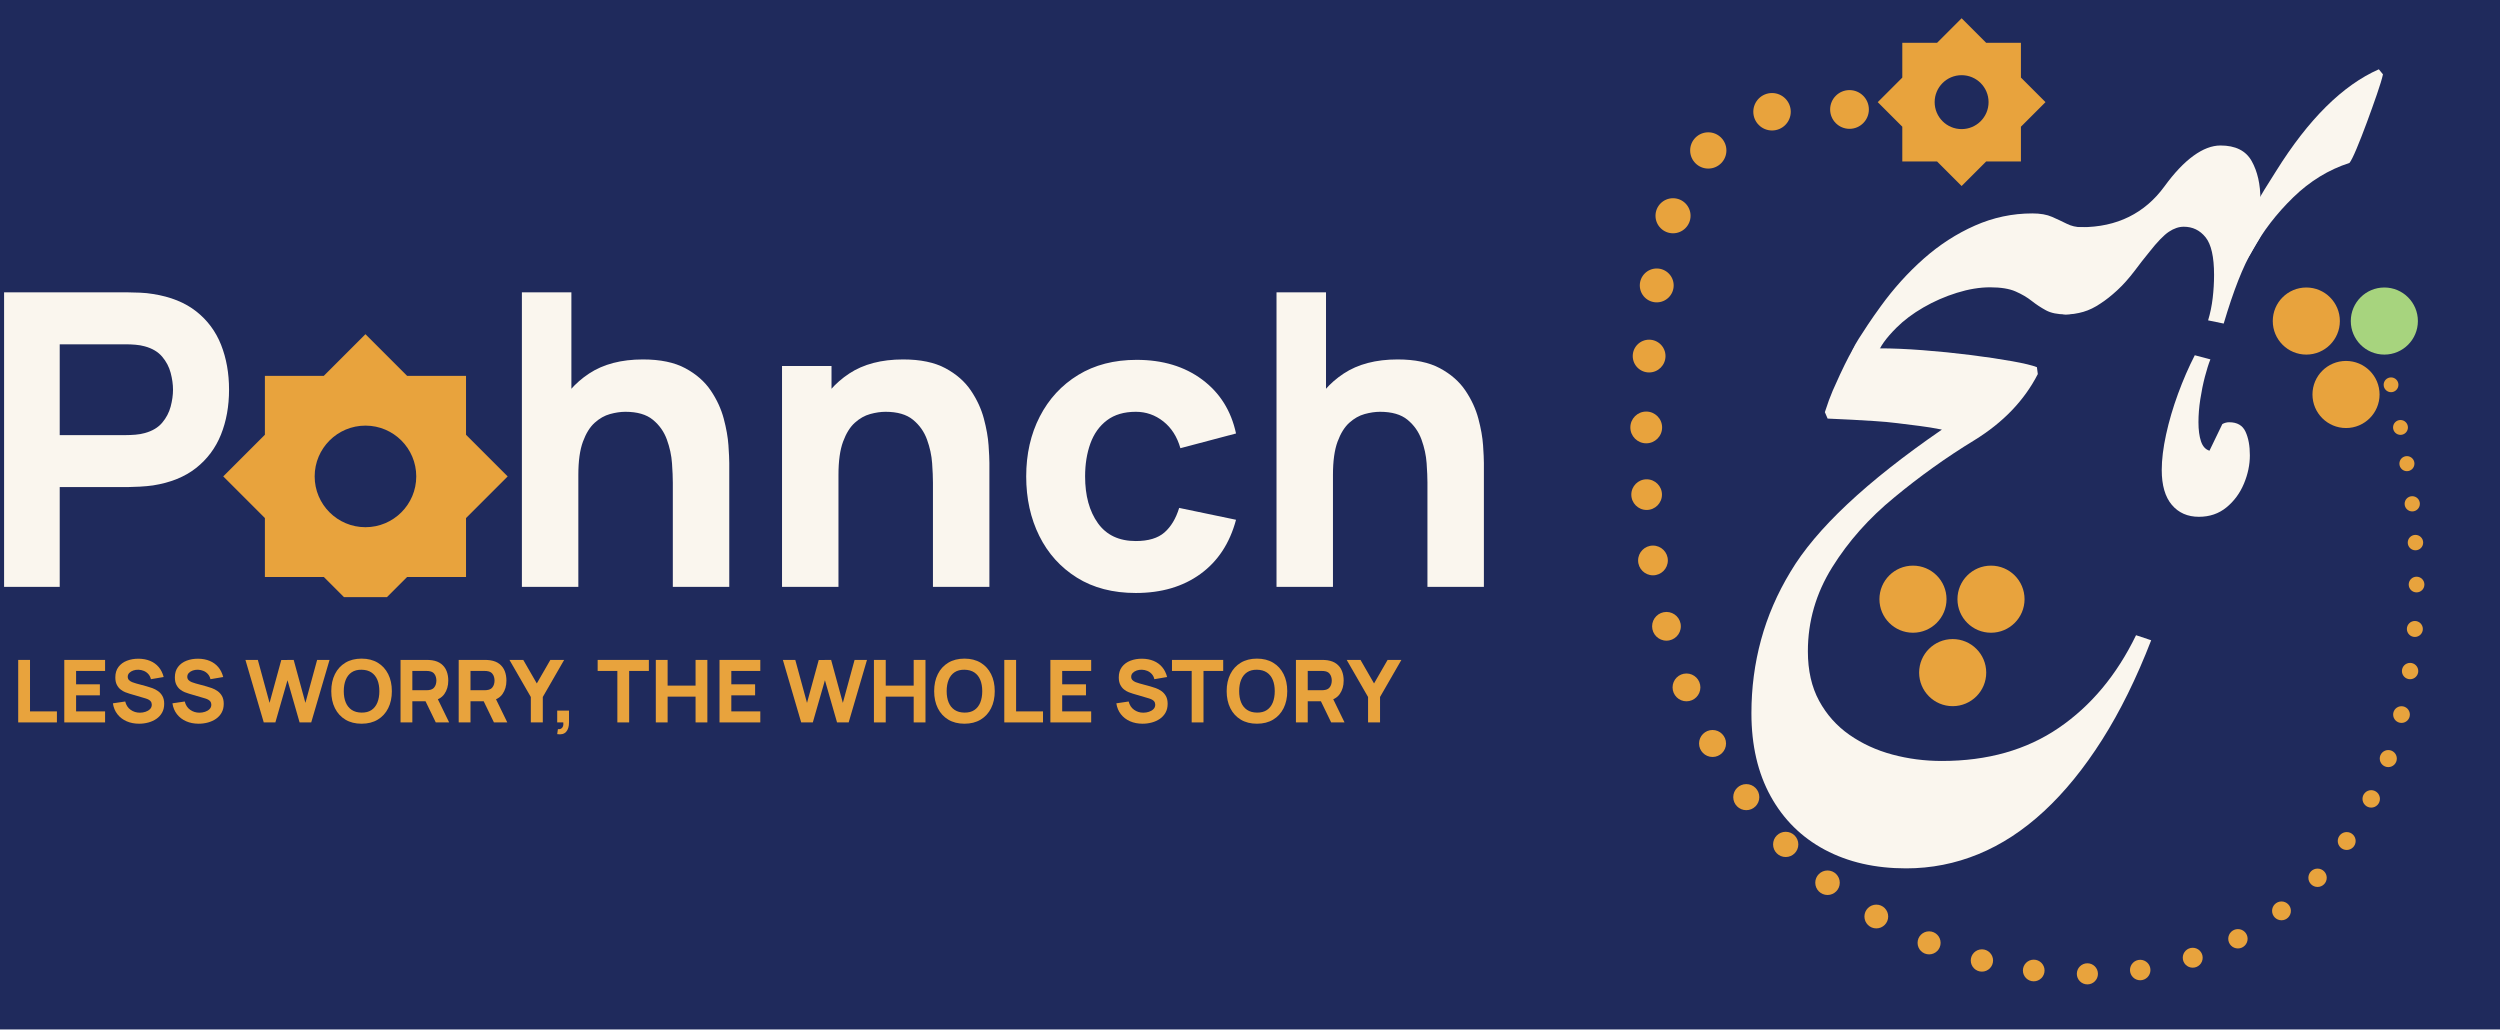
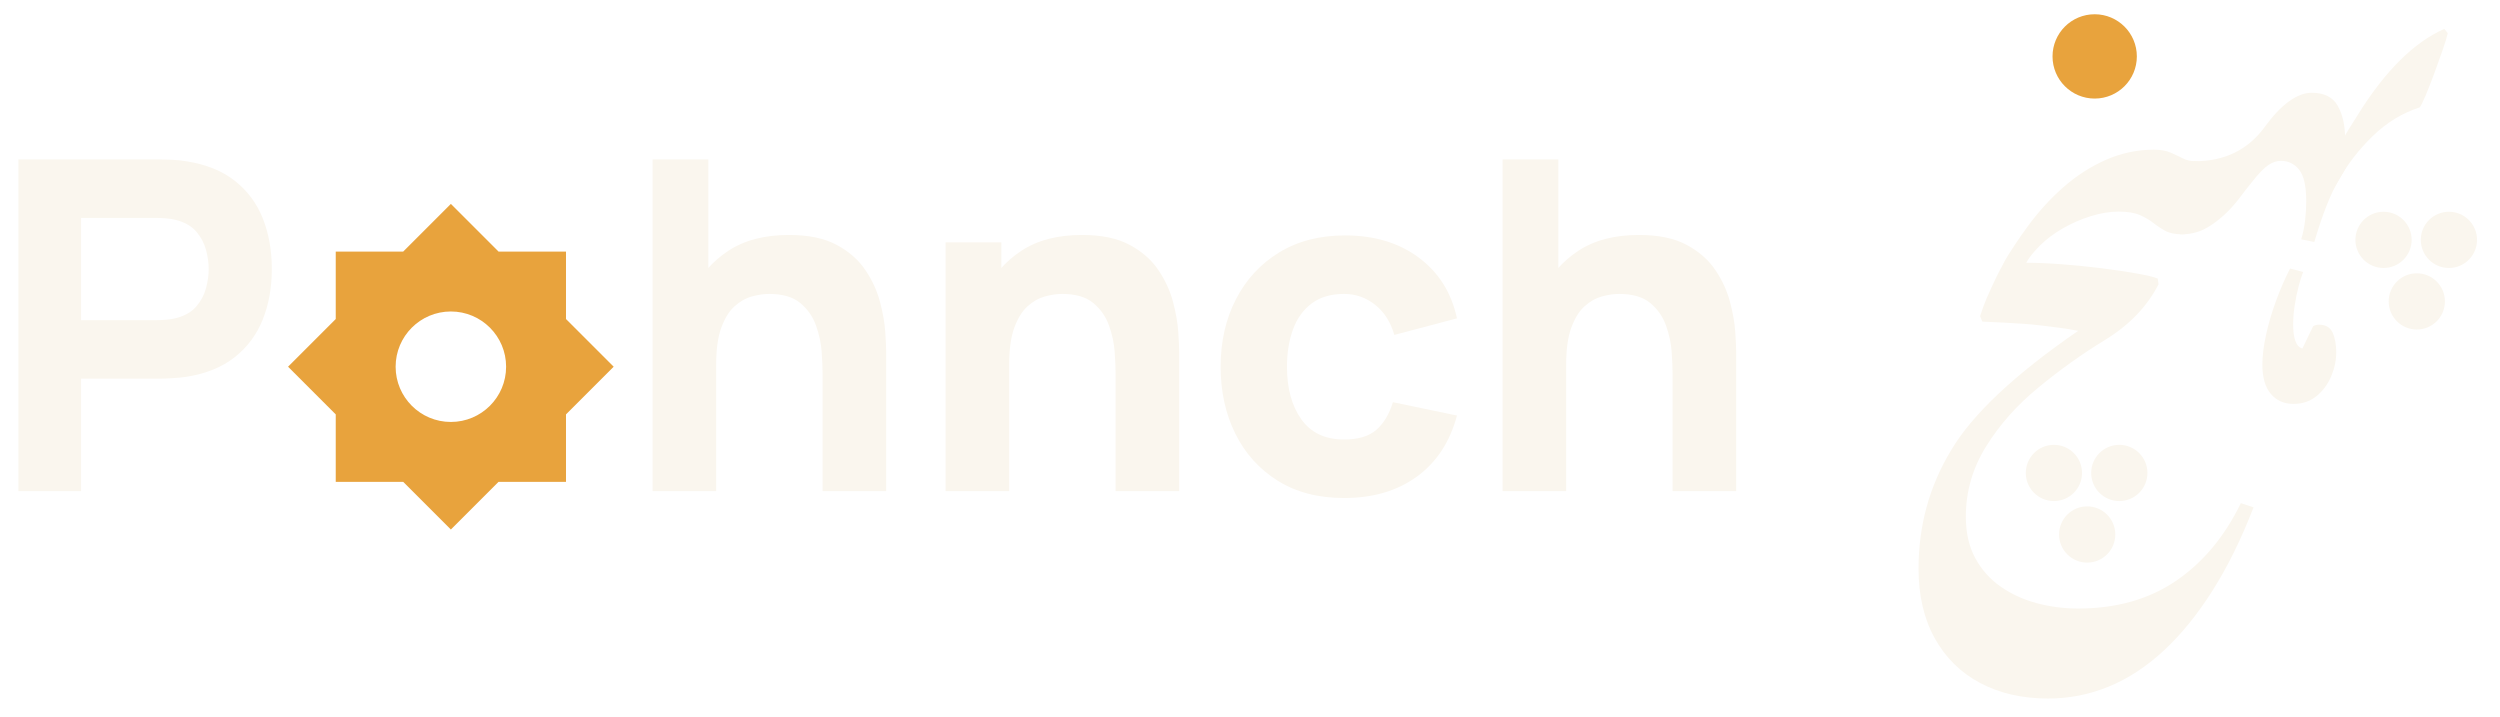
- <svg xmlns="http://www.w3.org/2000/svg" height="300" viewBox="0 0 5447 2243">
-   <rect x="0" y="0" width="5447" height="2243" fill="#1F2A5C" />
-   <svg x="0" y="628" width="3242" height="673" viewBox="120 -1460 7276 1510">
+ <svg xmlns="http://www.w3.org/2000/svg" viewBox="60 -2132 10853 3112" role="img" aria-label="Pohnch">
+   <g transform="scale(1,-1)">
+     <g fill="#FAF6EE">
+       <path d="M140 0V1440H748Q769 1440 804.5 1438.5Q840 1437 868 1432Q997 1412 1079.5 1347.0Q1162 1282 1201.0 1183.5Q1240 1085 1240 964Q1240 843 1200.5 744.5Q1161 646 1078.5 581.0Q996 516 868 496Q840 492 804.0 490.0Q768 488 748 488H412V0ZM412 742H736Q757 742 782.0 744.0Q807 746 828 752Q883 767 913.0 802.5Q943 838 954.5 881.5Q966 925 966 964Q966 1003 954.5 1046.5Q943 1090 913.0 1125.5Q883 1161 828 1176Q807 1182 782.0 1184.0Q757 1186 736 1186H412Z" transform="translate(0 0)" />
+       <path d="M876 0V510Q876 547 872.0 604.5Q868 662 847.0 720.0Q826 778 778.5 817.0Q731 856 644 856Q609 856 569.0 845.0Q529 834 494.0 802.5Q459 771 436.5 710.0Q414 649 414 548L258 622Q258 750 310.0 862.0Q362 974 466.5 1043.0Q571 1112 730 1112Q857 1112 937.0 1069.0Q1017 1026 1061.5 960.0Q1106 894 1125.0 822.5Q1144 751 1148.0 692.0Q1152 633 1152 606V0ZM138 0V1440H380V700H414V0Z" transform="translate(2755 0)" />
+       <path d="M876 0V510Q876 547 872.0 604.5Q868 662 847.0 720.0Q826 778 778.5 817.0Q731 856 644 856Q609 856 569.0 845.0Q529 834 494.0 802.5Q459 771 436.5 710.0Q414 649 414 548L258 622Q258 750 310.0 862.0Q362 974 466.5 1043.0Q571 1112 730 1112Q857 1112 937.0 1069.0Q1017 1026 1061.5 960.0Q1106 894 1125.0 822.5Q1144 751 1148.0 692.0Q1152 633 1152 606V0ZM138 0V1080H380V722H414V0Z" transform="translate(4027 0)" />
+       <path d="M616 -30Q448 -30 328.0 45.0Q208 120 144.0 249.0Q80 378 80 540Q80 704 146.5 833.0Q213 962 334.0 1036.0Q455 1110 620 1110Q811 1110 940.5 1013.5Q1070 917 1106 750L834 678Q810 762 750.5 809.0Q691 856 616 856Q530 856 475.0 814.5Q420 773 394.0 701.5Q368 630 368 540Q368 399 430.5 311.5Q493 224 616 224Q708 224 756.0 266.0Q804 308 828 386L1106 328Q1060 156 932.0 63.0Q804 -30 616 -30Z" transform="translate(5279 0)" />
+       <path d="M876 0V510Q876 547 872.0 604.5Q868 662 847.0 720.0Q826 778 778.5 817.0Q731 856 644 856Q609 856 569.0 845.0Q529 834 494.0 802.5Q459 771 436.5 710.0Q414 649 414 548L258 622Q258 750 310.0 862.0Q362 974 466.5 1043.0Q571 1112 730 1112Q857 1112 937.0 1069.0Q1017 1026 1061.5 960.0Q1106 894 1125.0 822.5Q1144 751 1148.0 692.0Q1152 633 1152 606V0ZM138 0V1440H380V700H414V0Z" transform="translate(6445 0)" />
+     </g>
+     <path d="M2017.3 -166.8 L2224.3 40.2 L2517.1 40.2 L2517.1 333.0 L2724.1 540.0 L2517.1 747.0 L2517.1 1039.8 L2224.3 1039.8 L2017.3 1246.8 L1810.3 1039.8 L1517.5 1039.8 L1517.5 747.0 L1310.5 540.0 L1517.5 333.0 L1517.5 40.2 L1810.3 40.2 Z M2257.1 540.0 A239.8 239.8 0 1 0 1777.5 540.0 A239.8 239.8 0 1 0 2257.1 540.0 Z" fill="#E8A33D" fill-rule="evenodd" />
+   </g>
+   <g transform="translate(8357 281) scale(1.6697)">
    <g transform="scale(1,-1)">
-       <path d="M140 0V1440H748Q769 1440 804.5 1438.5Q840 1437 868 1432Q997 1412 1079.5 1347.0Q1162 1282 1201.0 1183.5Q1240 1085 1240 964Q1240 843 1200.5 744.5Q1161 646 1078.5 581.0Q996 516 868 496Q840 492 804.0 490.0Q768 488 748 488H412V0ZM412 742H736Q757 742 782.0 744.0Q807 746 828 752Q883 767 913.0 802.5Q943 838 954.5 881.5Q966 925 966 964Q966 1003 954.5 1046.5Q943 1090 913.0 1125.5Q883 1161 828 1176Q807 1182 782.0 1184.0Q757 1186 736 1186H412Z" transform="translate(0 0)" fill="#FAF6EE" />
-       <g transform="translate(1112.3 -254.7) scale(24.8357)">
-         <path d="M32 4 L40.2 12.2 L51.8 12.2 L51.8 23.8 L60 32 L51.8 40.2 L51.8 51.8 L40.2 51.8 L32 60 L23.8 51.8 L12.2 51.8 L12.2 40.2 L4 32 L12.2 23.8 L12.2 12.2 L23.8 12.2 Z" fill="#E8A33D" />
-         <circle cx="32" cy="32" r="10" fill="#1F2A5C" />
+       <g fill="#FAF6EE">
+         <path d="M356 -371Q255 -371 179.0 -330.5Q103 -290 61.0 -214.0Q19 -138 19 -33Q19 50 40.0 127.0Q61 204 104 275Q187 415 434 585Q409 590 385.0 593.0Q361 596 337.0 599.0Q313 602 288.5 603.5Q264 605 238.0 606.5Q212 608 185 609L179 623Q188 651 196.0 669.5Q204 688 212 705Q234 752 245.0 767.5Q256 783 269 783Q275 783 283.0 779.5Q291 776 291 768V762H299Q340 762 392.5 758.0Q445 754 496.5 747.5Q548 741 587.0 734.0Q626 727 641 721L643 706Q621 663 586.5 627.0Q552 591 505 562Q459 534 415.0 502.5Q371 471 330 437Q248 370 195.0 285.0Q142 200 142 102Q142 39 166.5 -6.0Q191 -51 232.5 -80.0Q274 -109 326.0 -123.0Q378 -137 434 -137Q583 -137 688.5 -65.0Q794 7 857 137L890 126Q842 2 783.0 -91.0Q724 -184 656.5 -246.5Q589 -309 513.5 -340.0Q438 -371 356 -371Z" transform="translate(0 0)" />
+         <path d="M16 -35Q12 -35 3.5 -30.0Q-5 -25 -5 -16Q-5 -11 -1.0 -2.0Q3 7 11.5 20.5Q20 34 32.0 52.0Q44 70 60 92Q102 150 153.5 195.5Q205 241 265.0 267.5Q325 294 390 294Q416 294 433.0 286.5Q450 279 465.0 271.5Q480 264 497 264Q511 264 524.0 247.5Q537 231 537 184Q537 131 515.5 102.5Q494 74 463 74Q436 74 419.5 83.0Q403 92 388.5 103.5Q374 115 353.5 124.0Q333 133 298 133Q264 133 225.5 121.0Q187 109 152.5 89.0Q118 69 94 45Q59 10 53 -13Q47 -35 16 -35Z" transform="translate(241 762)" />
+         <path d="M166 -510Q129 -510 107.0 -484.0Q85 -458 85 -408Q85 -374 94.5 -330.5Q104 -287 120.5 -242.0Q137 -197 157 -158L191 -167Q185 -182 179.0 -205.0Q173 -228 169.0 -254.0Q165 -280 165 -304Q165 -329 170.5 -345.5Q176 -362 189 -366L217 -308Q224 -304 232 -304Q258 -304 267.5 -324.5Q277 -345 277 -376Q277 -407 264.0 -438.0Q251 -469 226.0 -489.5Q201 -510 166 -510Z" transform="translate(828 905)" />
+         <path d="M344 -20 310 -13Q317 10 320.0 35.5Q323 61 323 86Q323 145 304.5 168.0Q286 191 257 191Q241 191 224.5 180.0Q208 169 182 136Q174 126 166.0 116.0Q158 106 150 95Q131 70 112.0 52.5Q93 35 76 24Q57 11 38.0 5.5Q19 0 0 0Q-20 0 -30.0 20.5Q-40 41 -40 80Q-40 136 -18.0 163.0Q4 190 34 190Q92 190 137.5 212.5Q183 235 215 279Q247 323 278.0 345.5Q309 368 337 368Q386 368 405 334Q424 300 424 250Q424 235 423.5 228.0Q423 221 421 216Q429 216 433.0 211.0Q437 206 437 200Q437 196 430.0 181.0Q423 166 407 140Q376 88 344 -20Z" transform="translate(704 836)" />
+         <path d="M-68 -86Q-76 -86 -78.5 -82.0Q-81 -78 -81 -74Q-81 -66 -74.5 -50.0Q-68 -34 -54.5 -9.5Q-41 15 -21.5 49.0Q-2 83 25 125Q78 210 134.0 265.5Q190 321 249 347L258 336Q255 322 245.0 293.0Q235 264 223.0 231.5Q211 199 200.5 174.0Q190 149 185 143Q117 121 62.5 68.0Q8 15 -26 -47Q-38 -69 -46.5 -77.5Q-55 -86 -68 -86Z" transform="translate(1137 1023)" />
+         <circle cx="371.0" cy="215.5" r="73.1" />
+         <circle cx="541.0" cy="215.5" r="73.1" />
+         <circle cx="457.5" cy="55.5" r="73.1" />
+         <circle cx="1228.0" cy="821.5" r="73.1" />
+         <circle cx="1398.0" cy="821.5" r="73.1" />
+         <circle cx="1314.5" cy="661.5" r="73.1" />
      </g>
-       <path d="M876 0V510Q876 547 872.0 604.5Q868 662 847.0 720.0Q826 778 778.5 817.0Q731 856 644 856Q609 856 569.0 845.0Q529 834 494.0 802.5Q459 771 436.5 710.0Q414 649 414 548L258 622Q258 750 310.0 862.0Q362 974 466.5 1043.0Q571 1112 730 1112Q857 1112 937.0 1069.0Q1017 1026 1061.5 960.0Q1106 894 1125.0 822.5Q1144 751 1148.0 692.0Q1152 633 1152 606V0ZM138 0V1440H380V700H414V0Z" transform="translate(2534 0)" fill="#FAF6EE" />
-       <path d="M876 0V510Q876 547 872.0 604.5Q868 662 847.0 720.0Q826 778 778.5 817.0Q731 856 644 856Q609 856 569.0 845.0Q529 834 494.0 802.5Q459 771 436.5 710.0Q414 649 414 548L258 622Q258 750 310.0 862.0Q362 974 466.5 1043.0Q571 1112 730 1112Q857 1112 937.0 1069.0Q1017 1026 1061.5 960.0Q1106 894 1125.0 822.5Q1144 751 1148.0 692.0Q1152 633 1152 606V0ZM138 0V1080H380V722H414V0Z" transform="translate(3806 0)" fill="#FAF6EE" />
-       <path d="M616 -30Q448 -30 328.0 45.0Q208 120 144.0 249.0Q80 378 80 540Q80 704 146.5 833.0Q213 962 334.0 1036.0Q455 1110 620 1110Q811 1110 940.5 1013.5Q1070 917 1106 750L834 678Q810 762 750.5 809.0Q691 856 616 856Q530 856 475.0 814.5Q420 773 394.0 701.5Q368 630 368 540Q368 399 430.5 311.5Q493 224 616 224Q708 224 756.0 266.0Q804 308 828 386L1106 328Q1060 156 932.0 63.0Q804 -30 616 -30Z" transform="translate(5058 0)" fill="#FAF6EE" />
-       <path d="M876 0V510Q876 547 872.0 604.5Q868 662 847.0 720.0Q826 778 778.5 817.0Q731 856 644 856Q609 856 569.0 845.0Q529 834 494.0 802.5Q459 771 436.5 710.0Q414 649 414 548L258 622Q258 750 310.0 862.0Q362 974 466.5 1043.0Q571 1112 730 1112Q857 1112 937.0 1069.0Q1017 1026 1061.5 960.0Q1106 894 1125.0 822.5Q1144 751 1148.0 692.0Q1152 633 1152 606V0ZM138 0V1440H380V700H414V0Z" transform="translate(6224 0)" fill="#FAF6EE" />
+       <circle cx="477.0" cy="1298.5" r="109.6" fill="#E8A33D" />
    </g>
-   </svg>
-   <svg x="39" y="1435" width="3015" height="165" viewBox="160 -1470 31872 1745">
-     <g transform="scale(1,-1)" fill="#E8A33D">
-       <path d="M160 0V1440H432V254H1052V0Z" transform="translate(0 0)" />
-       <path d="M140 0V1440H1080V1186H412V878H960V624H412V254H1080V0Z" transform="translate(1082 0)" />
-       <path d="M684 -30Q524 -30 395.5 26.5Q267 83 184.5 188.5Q102 294 80 440L364 482Q394 358 488.0 291.0Q582 224 702 224Q769 224 832.0 245.0Q895 266 935.5 307.0Q976 348 976 408Q976 430 969.5 450.5Q963 471 948.0 489.0Q933 507 905.5 523.0Q878 539 836 552L462 662Q420 674 364.5 696.0Q309 718 257.0 759.0Q205 800 170.5 867.5Q136 935 136 1038Q136 1183 209.0 1279.0Q282 1375 404.0 1422.0Q526 1469 674 1468Q823 1466 940.0 1417.0Q1057 1368 1136.0 1274.5Q1215 1181 1250 1046L956 996Q940 1066 897.0 1114.0Q854 1162 794.5 1187.0Q735 1212 670 1214Q606 1216 549.5 1196.5Q493 1177 457.5 1140.0Q422 1103 422 1052Q422 1005 451.0 975.5Q480 946 524.0 928.0Q568 910 614 898L864 830Q920 815 988.0 790.5Q1056 766 1118.5 722.5Q1181 679 1221.5 608.0Q1262 537 1262 428Q1262 312 1213.5 225.5Q1165 139 1083.0 82.5Q1001 26 897.5 -2.0Q794 -30 684 -30Z" transform="translate(2262 0)" />
-       <path d="M684 -30Q524 -30 395.5 26.5Q267 83 184.5 188.5Q102 294 80 440L364 482Q394 358 488.0 291.0Q582 224 702 224Q769 224 832.0 245.0Q895 266 935.5 307.0Q976 348 976 408Q976 430 969.5 450.5Q963 471 948.0 489.0Q933 507 905.5 523.0Q878 539 836 552L462 662Q420 674 364.5 696.0Q309 718 257.0 759.0Q205 800 170.5 867.5Q136 935 136 1038Q136 1183 209.0 1279.0Q282 1375 404.0 1422.0Q526 1469 674 1468Q823 1466 940.0 1417.0Q1057 1368 1136.0 1274.5Q1215 1181 1250 1046L956 996Q940 1066 897.0 1114.0Q854 1162 794.5 1187.0Q735 1212 670 1214Q606 1216 549.5 1196.5Q493 1177 457.5 1140.0Q422 1103 422 1052Q422 1005 451.0 975.5Q480 946 524.0 928.0Q568 910 614 898L864 830Q920 815 988.0 790.5Q1056 766 1118.5 722.5Q1181 679 1221.5 608.0Q1262 537 1262 428Q1262 312 1213.5 225.5Q1165 139 1083.0 82.5Q1001 26 897.5 -2.0Q794 -30 684 -30Z" transform="translate(3634 0)" />
-       <path d="M442 0 20 1440H306L576 450L846 1438L1132 1440L1402 450L1672 1440H1958L1536 0H1268L989 972L710 0Z" transform="translate(5376 0)" />
-       <path d="M758 -30Q542 -30 385.5 64.0Q229 158 144.5 327.0Q60 496 60 720Q60 944 144.5 1113.0Q229 1282 385.5 1376.0Q542 1470 758 1470Q974 1470 1130.5 1376.0Q1287 1282 1371.5 1113.0Q1456 944 1456 720Q1456 496 1371.5 327.0Q1287 158 1130.5 64.0Q974 -30 758 -30ZM758 226Q895 224 986.0 285.0Q1077 346 1122.5 458.0Q1168 570 1168 720Q1168 870 1122.5 980.0Q1077 1090 986.0 1151.0Q895 1212 758 1214Q621 1216 530.0 1155.0Q439 1094 393.5 982.0Q348 870 348 720Q348 570 393.5 460.0Q439 350 530.0 289.0Q621 228 758 226Z" transform="translate(7314 0)" />
-       <path d="M140 0V1440H748Q769 1440 804.5 1438.5Q840 1437 868 1432Q997 1412 1079.5 1347.0Q1162 1282 1201.0 1183.5Q1240 1085 1240 964Q1240 783 1150.0 654.5Q1060 526 868 496L748 488H412V0ZM952 0 668 586 948 640 1260 0ZM412 742H736Q757 742 782.0 744.0Q807 746 828 752Q883 767 913.0 802.5Q943 838 954.5 881.5Q966 925 966 964Q966 1003 954.5 1046.5Q943 1090 913.0 1125.5Q883 1161 828 1176Q807 1182 782.0 1184.0Q757 1186 736 1186H412Z" transform="translate(8830 0)" />
-       <path d="M140 0V1440H748Q769 1440 804.5 1438.5Q840 1437 868 1432Q997 1412 1079.5 1347.0Q1162 1282 1201.0 1183.5Q1240 1085 1240 964Q1240 783 1150.0 654.5Q1060 526 868 496L748 488H412V0ZM952 0 668 586 948 640 1260 0ZM412 742H736Q757 742 782.0 744.0Q807 746 828 752Q883 767 913.0 802.5Q943 838 954.5 881.5Q966 925 966 964Q966 1003 954.5 1046.5Q943 1090 913.0 1125.5Q883 1161 828 1176Q807 1182 782.0 1184.0Q757 1186 736 1186H412Z" transform="translate(10170 0)" />
-       <path d="M492 0V586L0 1440H318L630 898L942 1440H1260L768 586V0Z" transform="translate(11480 0)" />
-       <path d="M120 -270 136 -156Q184 -160 214.0 -140.5Q244 -121 255.5 -84.5Q267 -48 260 0H120V272H392V0Q392 -144 325.0 -218.0Q258 -292 120 -270Z" transform="translate(12460 0)" />
-       <path d="M474 0V1186H20V1440H1200V1186H746V0Z" transform="translate(13492 0)" />
-       <path d="M140 0V1440H412V848H1056V1440H1328V0H1056V594H412V0Z" transform="translate(14712 0)" />
-       <path d="M140 0V1440H1080V1186H412V878H960V624H412V254H1080V0Z" transform="translate(16180 0)" />
-       <path d="M442 0 20 1440H306L576 450L846 1438L1132 1440L1402 450L1672 1440H1958L1536 0H1268L989 972L710 0Z" transform="translate(17760 0)" />
-       <path d="M140 0V1440H412V848H1056V1440H1328V0H1056V594H412V0Z" transform="translate(19738 0)" />
-       <path d="M758 -30Q542 -30 385.5 64.0Q229 158 144.5 327.0Q60 496 60 720Q60 944 144.5 1113.0Q229 1282 385.5 1376.0Q542 1470 758 1470Q974 1470 1130.5 1376.0Q1287 1282 1371.5 1113.0Q1456 944 1456 720Q1456 496 1371.5 327.0Q1287 158 1130.5 64.0Q974 -30 758 -30ZM758 226Q895 224 986.0 285.0Q1077 346 1122.5 458.0Q1168 570 1168 720Q1168 870 1122.5 980.0Q1077 1090 986.0 1151.0Q895 1212 758 1214Q621 1216 530.0 1155.0Q439 1094 393.5 982.0Q348 870 348 720Q348 570 393.5 460.0Q439 350 530.0 289.0Q621 228 758 226Z" transform="translate(21206 0)" />
-       <path d="M160 0V1440H432V254H1052V0Z" transform="translate(22722 0)" />
-       <path d="M140 0V1440H1080V1186H412V878H960V624H412V254H1080V0Z" transform="translate(23804 0)" />
-       <path d="M684 -30Q524 -30 395.5 26.5Q267 83 184.5 188.5Q102 294 80 440L364 482Q394 358 488.0 291.0Q582 224 702 224Q769 224 832.0 245.0Q895 266 935.5 307.0Q976 348 976 408Q976 430 969.5 450.5Q963 471 948.0 489.0Q933 507 905.5 523.0Q878 539 836 552L462 662Q420 674 364.5 696.0Q309 718 257.0 759.0Q205 800 170.5 867.5Q136 935 136 1038Q136 1183 209.0 1279.0Q282 1375 404.0 1422.0Q526 1469 674 1468Q823 1466 940.0 1417.0Q1057 1368 1136.0 1274.5Q1215 1181 1250 1046L956 996Q940 1066 897.0 1114.0Q854 1162 794.5 1187.0Q735 1212 670 1214Q606 1216 549.5 1196.5Q493 1177 457.5 1140.0Q422 1103 422 1052Q422 1005 451.0 975.5Q480 946 524.0 928.0Q568 910 614 898L864 830Q920 815 988.0 790.5Q1056 766 1118.5 722.5Q1181 679 1221.5 608.0Q1262 537 1262 428Q1262 312 1213.5 225.5Q1165 139 1083.0 82.5Q1001 26 897.5 -2.0Q794 -30 684 -30Z" transform="translate(25384 0)" />
-       <path d="M474 0V1186H20V1440H1200V1186H746V0Z" transform="translate(26726 0)" />
-       <path d="M758 -30Q542 -30 385.5 64.0Q229 158 144.5 327.0Q60 496 60 720Q60 944 144.5 1113.0Q229 1282 385.5 1376.0Q542 1470 758 1470Q974 1470 1130.5 1376.0Q1287 1282 1371.5 1113.0Q1456 944 1456 720Q1456 496 1371.5 327.0Q1287 158 1130.5 64.0Q974 -30 758 -30ZM758 226Q895 224 986.0 285.0Q1077 346 1122.5 458.0Q1168 570 1168 720Q1168 870 1122.5 980.0Q1077 1090 986.0 1151.0Q895 1212 758 1214Q621 1216 530.0 1155.0Q439 1094 393.5 982.0Q348 870 348 720Q348 570 393.5 460.0Q439 350 530.0 289.0Q621 228 758 226Z" transform="translate(27946 0)" />
-       <path d="M140 0V1440H748Q769 1440 804.5 1438.5Q840 1437 868 1432Q997 1412 1079.5 1347.0Q1162 1282 1201.0 1183.5Q1240 1085 1240 964Q1240 783 1150.0 654.5Q1060 526 868 496L748 488H412V0ZM952 0 668 586 948 640 1260 0ZM412 742H736Q757 742 782.0 744.0Q807 746 828 752Q883 767 913.0 802.5Q943 838 954.5 881.5Q966 925 966 964Q966 1003 954.5 1046.5Q943 1090 913.0 1125.5Q883 1161 828 1176Q807 1182 782.0 1184.0Q757 1186 736 1186H412Z" transform="translate(29462 0)" />
-       <path d="M492 0V586L0 1440H318L630 898L942 1440H1260L768 586V0Z" transform="translate(30772 0)" />
-     </g>
-   </svg>
-   <svg x="3466" y="0" width="1981" height="2243" viewBox="-331 -1521 1981 2243">
-     <g transform="scale(1,-1)">
-       <circle cx="1412.6" cy="682.6" r="16.1" fill="#E8A33D" />
-       <circle cx="1433.2" cy="589.7" r="16.2" fill="#E8A33D" />
-       <circle cx="1447.2" cy="510.8" r="16.4" fill="#E8A33D" />
-       <circle cx="1458.8" cy="423.3" r="16.6" fill="#E8A33D" />
-       <circle cx="1465.8" cy="338.8" r="16.8" fill="#E8A33D" />
-       <circle cx="1468.2" cy="247.4" r="17.1" fill="#E8A33D" />
-       <circle cx="1464.5" cy="150.6" r="17.4" fill="#E8A33D" />
-       <circle cx="1454.1" cy="58.9" r="17.8" fill="#E8A33D" />
-       <circle cx="1435.4" cy="-35.9" r="18.2" fill="#E8A33D" />
-       <circle cx="1406.6" cy="-131.8" r="18.6" fill="#E8A33D" />
-       <circle cx="1369.4" cy="-219.6" r="19.0" fill="#E8A33D" />
-       <circle cx="1316.0" cy="-311.4" r="19.5" fill="#E8A33D" />
-       <circle cx="1252.5" cy="-391.5" r="20.0" fill="#E8A33D" />
-       <circle cx="1173.9" cy="-463.6" r="20.5" fill="#E8A33D" />
-       <circle cx="1079.0" cy="-524.4" r="21.1" fill="#E8A33D" />
-       <circle cx="980.5" cy="-565.7" r="21.7" fill="#E8A33D" />
-       <circle cx="866.1" cy="-592.5" r="22.3" fill="#E8A33D" />
-       <circle cx="751.0" cy="-600.8" r="23.0" fill="#E8A33D" />
-       <circle cx="634.1" cy="-593.5" r="23.6" fill="#E8A33D" />
-       <circle cx="521.2" cy="-571.7" r="24.3" fill="#E8A33D" />
-       <circle cx="406.1" cy="-533.3" r="25.1" fill="#E8A33D" />
-       <circle cx="291.1" cy="-475.9" r="25.9" fill="#E8A33D" />
-       <circle cx="184.8" cy="-402.3" r="26.7" fill="#E8A33D" />
-       <circle cx="93.7" cy="-318.8" r="27.5" fill="#E8A33D" />
-       <circle cx="7.8" cy="-215.8" r="28.4" fill="#E8A33D" />
-       <circle cx="-65.7" cy="-98.9" r="29.4" fill="#E8A33D" />
-       <circle cx="-122.5" cy="23.3" r="30.3" fill="#E8A33D" />
-       <circle cx="-166.1" cy="156.4" r="31.3" fill="#E8A33D" />
-       <circle cx="-195.5" cy="299.9" r="32.4" fill="#E8A33D" />
-       <circle cx="-209.3" cy="443.3" r="33.4" fill="#E8A33D" />
-       <circle cx="-210.2" cy="589.7" r="34.6" fill="#E8A33D" />
-       <circle cx="-203.9" cy="745.2" r="35.7" fill="#E8A33D" />
-       <circle cx="-187.3" cy="899.1" r="36.9" fill="#E8A33D" />
-       <circle cx="-151.8" cy="1050.9" r="38.2" fill="#E8A33D" />
-       <circle cx="-75.0" cy="1193.2" r="39.5" fill="#E8A33D" />
-       <circle cx="63.9" cy="1277.5" r="40.8" fill="#E8A33D" />
-       <circle cx="232.7" cy="1282.5" r="42.2" fill="#E8A33D" />
-       <path d="M356 -371Q255 -371 179.0 -330.5Q103 -290 61.0 -214.0Q19 -138 19 -33Q19 50 40.0 127.0Q61 204 104 275Q187 415 434 585Q409 590 385.0 593.0Q361 596 337.0 599.0Q313 602 288.5 603.5Q264 605 238.0 606.5Q212 608 185 609L179 623Q188 651 196.0 669.5Q204 688 212 705Q234 752 245.0 767.5Q256 783 269 783Q275 783 283.0 779.5Q291 776 291 768V762H299Q340 762 392.5 758.0Q445 754 496.5 747.5Q548 741 587.0 734.0Q626 727 641 721L643 706Q621 663 586.5 627.0Q552 591 505 562Q459 534 415.0 502.5Q371 471 330 437Q248 370 195.0 285.0Q142 200 142 102Q142 39 166.5 -6.0Q191 -51 232.5 -80.0Q274 -109 326.0 -123.0Q378 -137 434 -137Q583 -137 688.5 -65.0Q794 7 857 137L890 126Q842 2 783.0 -91.0Q724 -184 656.5 -246.5Q589 -309 513.5 -340.0Q438 -371 356 -371Z" transform="translate(0 0)" fill="#FAF6EE" />
-       <path d="M16 -35Q12 -35 3.5 -30.0Q-5 -25 -5 -16Q-5 -11 -1.0 -2.0Q3 7 11.5 20.5Q20 34 32.0 52.0Q44 70 60 92Q102 150 153.5 195.5Q205 241 265.0 267.5Q325 294 390 294Q416 294 433.0 286.5Q450 279 465.0 271.5Q480 264 497 264Q511 264 524.0 247.5Q537 231 537 184Q537 131 515.5 102.5Q494 74 463 74Q436 74 419.5 83.0Q403 92 388.5 103.5Q374 115 353.5 124.0Q333 133 298 133Q264 133 225.5 121.0Q187 109 152.5 89.0Q118 69 94 45Q59 10 53 -13Q47 -35 16 -35Z" transform="translate(241 762)" fill="#FAF6EE" />
-       <path d="M166 -510Q129 -510 107.0 -484.0Q85 -458 85 -408Q85 -374 94.5 -330.5Q104 -287 120.5 -242.0Q137 -197 157 -158L191 -167Q185 -182 179.0 -205.0Q173 -228 169.0 -254.0Q165 -280 165 -304Q165 -329 170.5 -345.5Q176 -362 189 -366L217 -308Q224 -304 232 -304Q258 -304 267.5 -324.5Q277 -345 277 -376Q277 -407 264.0 -438.0Q251 -469 226.0 -489.5Q201 -510 166 -510Z" transform="translate(828 905)" fill="#FAF6EE" />
-       <path d="M344 -20 310 -13Q317 10 320.0 35.5Q323 61 323 86Q323 145 304.5 168.0Q286 191 257 191Q241 191 224.5 180.0Q208 169 182 136Q174 126 166.0 116.0Q158 106 150 95Q131 70 112.0 52.5Q93 35 76 24Q57 11 38.0 5.5Q19 0 0 0Q-20 0 -30.0 20.5Q-40 41 -40 80Q-40 136 -18.0 163.0Q4 190 34 190Q92 190 137.5 212.5Q183 235 215 279Q247 323 278.0 345.5Q309 368 337 368Q386 368 405 334Q424 300 424 250Q424 235 423.5 228.0Q423 221 421 216Q429 216 433.0 211.0Q437 206 437 200Q437 196 430.0 181.0Q423 166 407 140Q376 88 344 -20Z" transform="translate(704 836)" fill="#FAF6EE" />
-       <path d="M-68 -86Q-76 -86 -78.5 -82.0Q-81 -78 -81 -74Q-81 -66 -74.5 -50.0Q-68 -34 -54.5 -9.5Q-41 15 -21.5 49.0Q-2 83 25 125Q78 210 134.0 265.5Q190 321 249 347L258 336Q255 322 245.0 293.0Q235 264 223.0 231.5Q211 199 200.5 174.0Q190 149 185 143Q117 121 62.5 68.0Q8 15 -26 -47Q-38 -69 -46.5 -77.5Q-55 -86 -68 -86Z" transform="translate(1137 1023)" fill="#FAF6EE" />
-       <circle cx="1398.0" cy="821.5" r="73.1" fill="#A7D47E" />
-       <circle cx="1314.5" cy="661.5" r="73.1" fill="#E8A33D" />
-       <circle cx="1228.0" cy="821.5" r="73.1" fill="#E8A33D" />
-       <g transform="translate(268.1 1089.6) scale(6.5268)">
-         <path d="M32 4 L40.2 12.2 L51.8 12.2 L51.8 23.8 L60 32 L51.8 40.2 L51.8 51.8 L40.2 51.8 L32 60 L23.8 51.8 L12.2 51.8 L12.2 40.2 L4 32 L12.2 23.8 L12.2 12.2 L23.8 12.2 Z" fill="#E8A33D" />
-         <circle cx="32" cy="32" r="9" fill="#1F2A5C" />
-       </g>
-       <circle cx="541.0" cy="215.5" r="73.1" fill="#E8A33D" />
-       <circle cx="457.5" cy="55.5" r="73.1" fill="#E8A33D" />
-       <circle cx="371.0" cy="215.5" r="73.1" fill="#E8A33D" />
-     </g>
-   </svg>
+   </g>
</svg>
